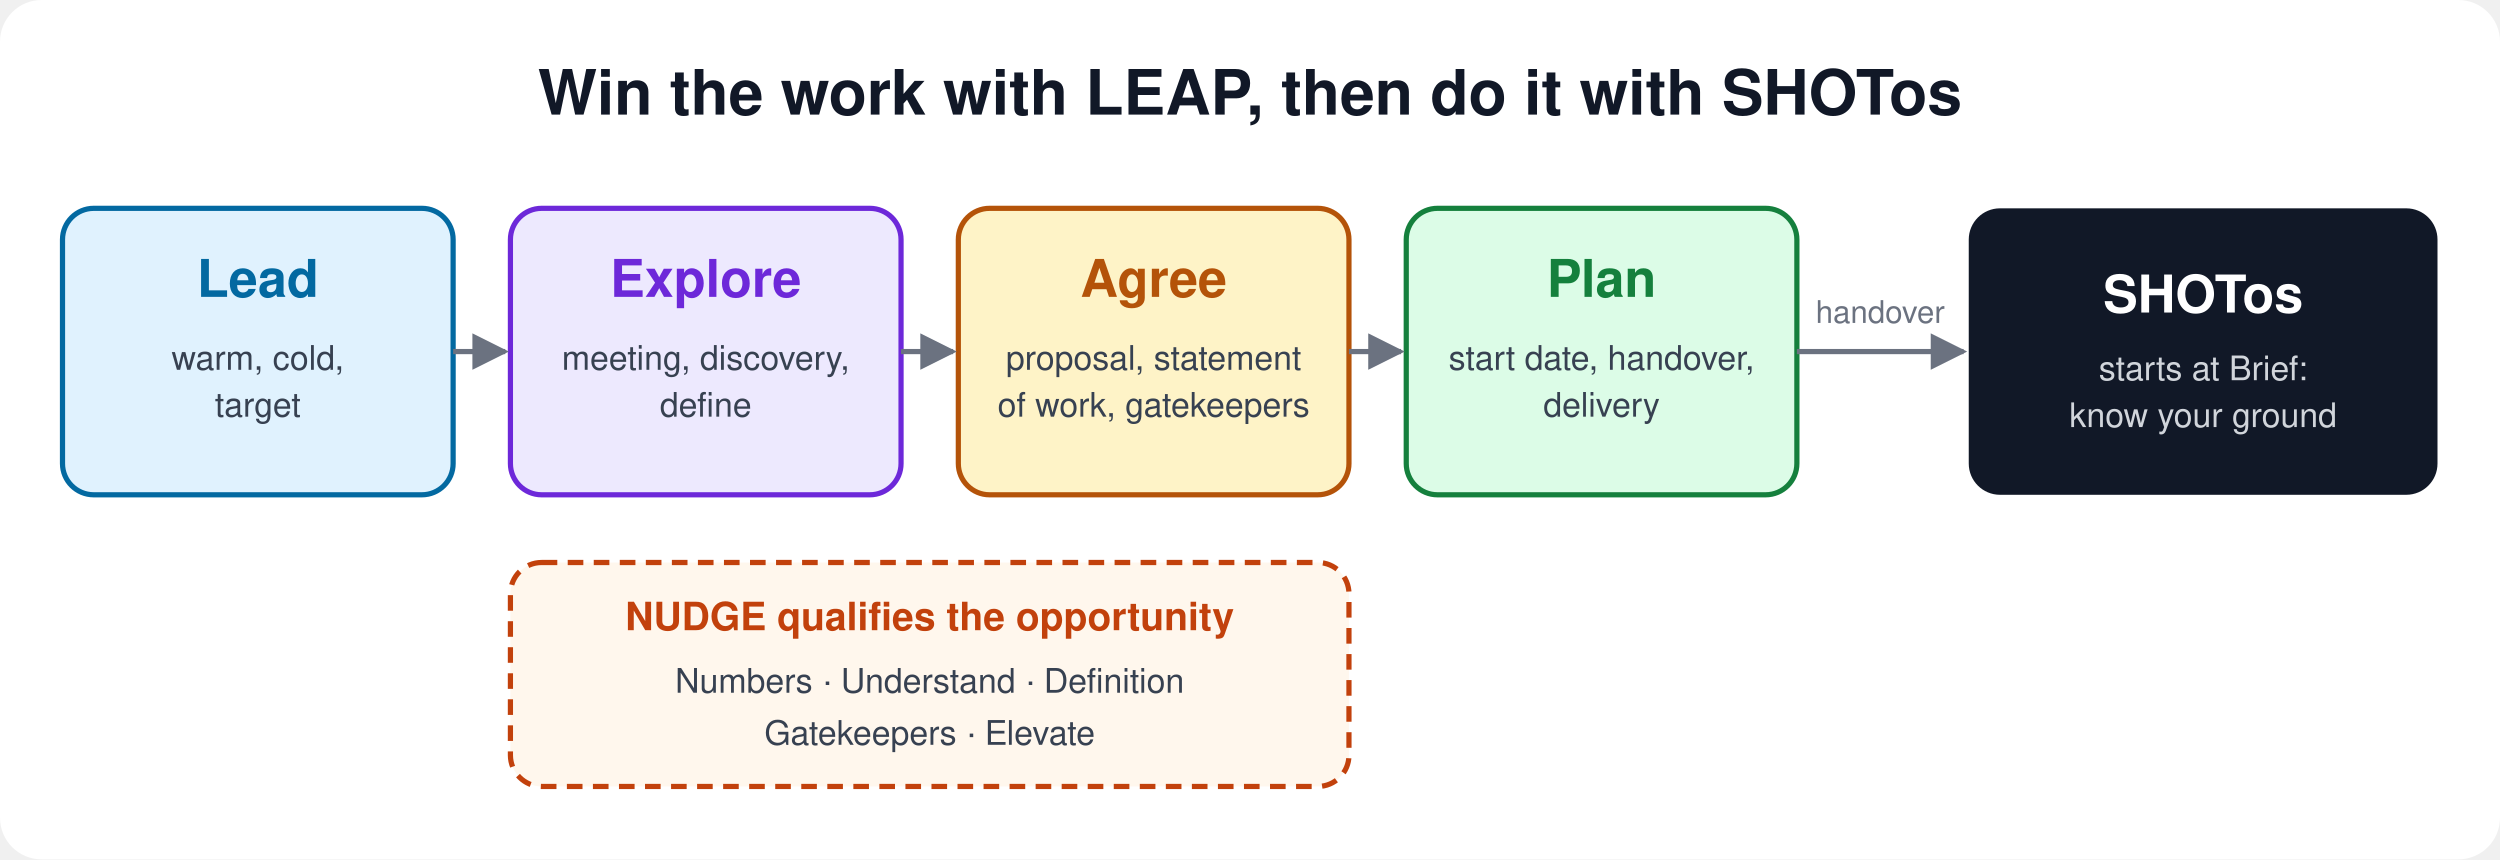
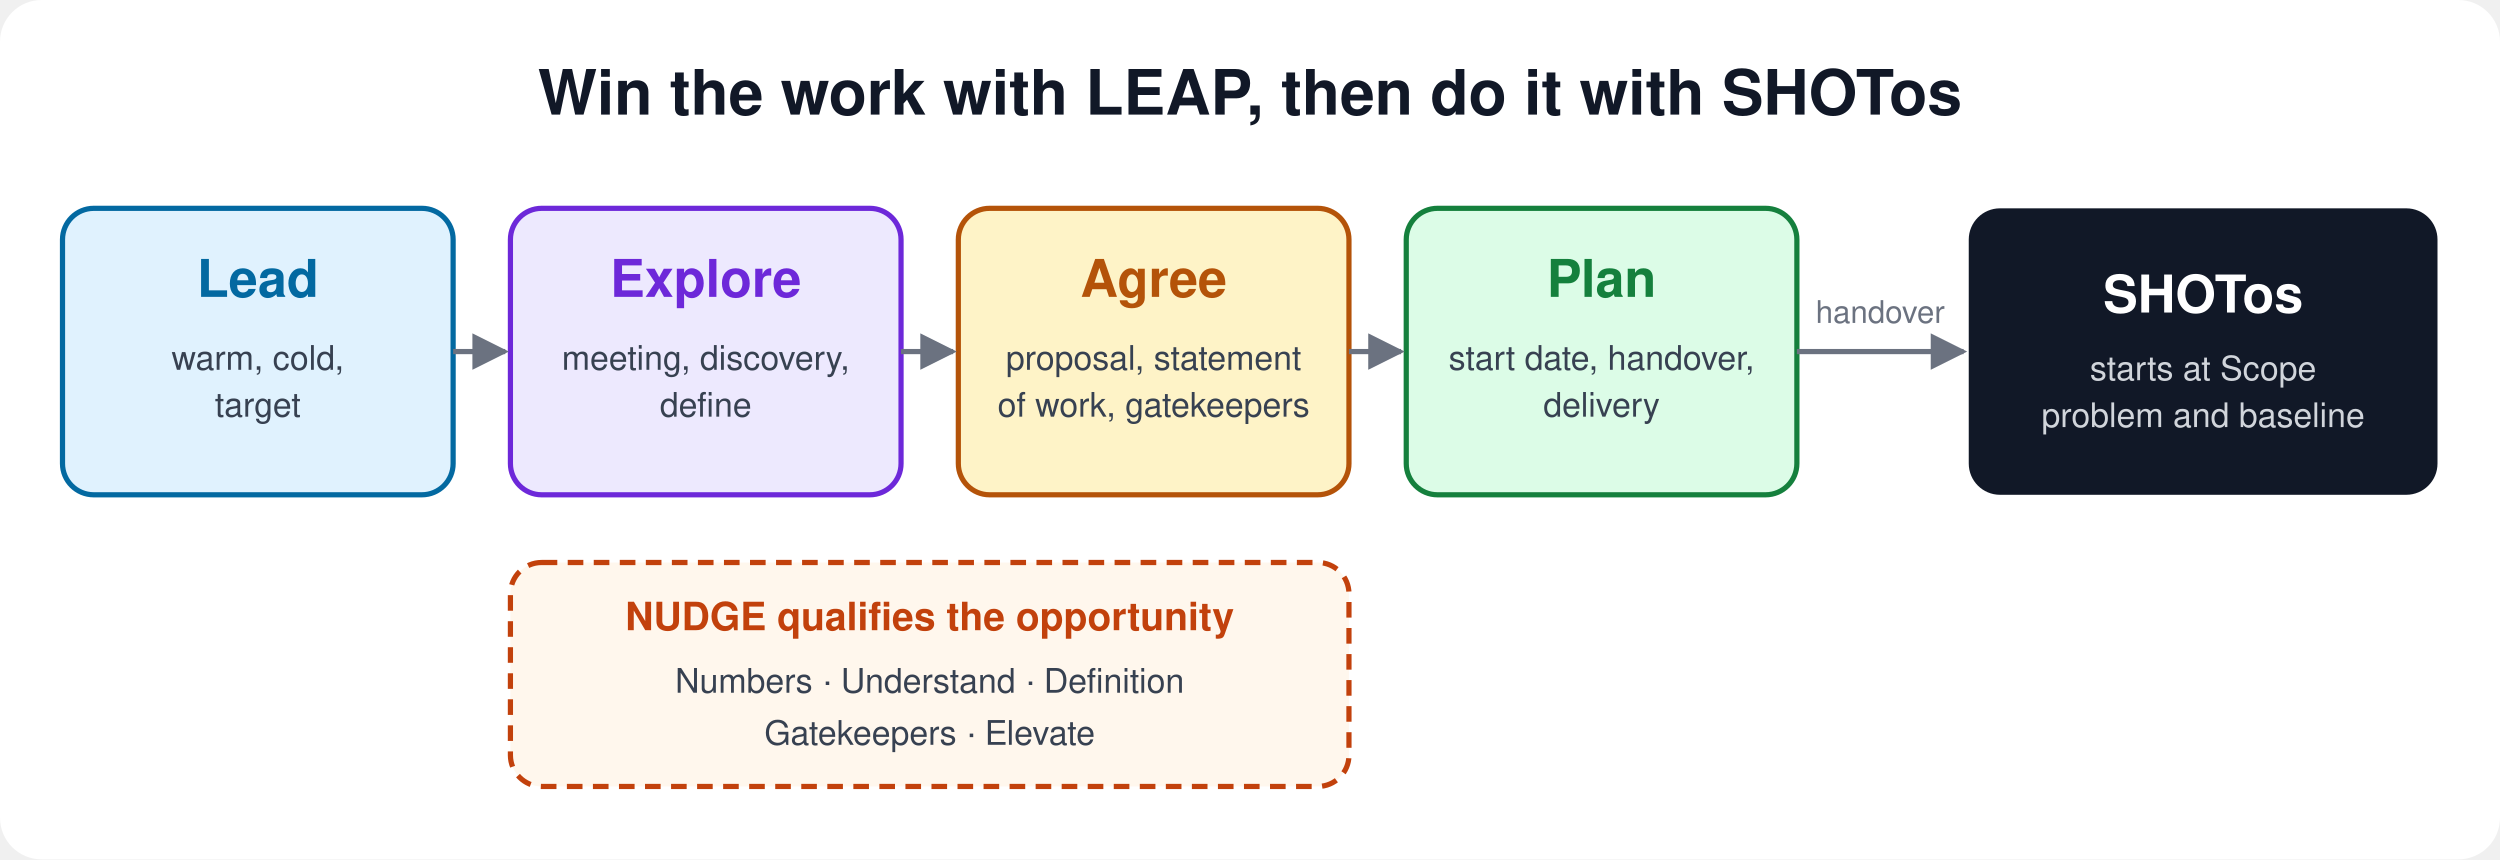
<svg xmlns="http://www.w3.org/2000/svg" viewBox="0 0 960 330" font-family="Segoe UI, Helvetica, Arial, sans-serif" role="img" aria-labelledby="t d">
  <rect width="960" height="330" rx="16" fill="#ffffff" />
  <text x="480" y="44" text-anchor="middle" font-size="24" font-weight="700" fill="#111827">Win the work with LEAP, then do it with SHOTos</text>
  <defs>
    <marker id="a" viewBox="0 0 10 10" refX="9" refY="5" markerWidth="7" markerHeight="7" orient="auto">
      <path d="M0,0 L10,5 L0,10 z" fill="#6b7280" />
    </marker>
  </defs>
  <g font-size="13" text-anchor="middle">
    <g transform="translate(24,80)">
      <rect width="150" height="110" rx="12" fill="#e0f2fe" stroke="#0369a1" stroke-width="2" />
      <text x="75" y="34" font-size="20" font-weight="800" fill="#0369a1">Lead</text>
      <text x="75" y="62" fill="#374151">warm, cold,</text>
      <text x="75" y="80" fill="#374151">target</text>
    </g>
    <g transform="translate(196,80)">
      <rect width="150" height="110" rx="12" fill="#ede9fe" stroke="#6d28d9" stroke-width="2" />
      <text x="75" y="34" font-size="20" font-weight="800" fill="#6d28d9">Explore</text>
      <text x="75" y="62" fill="#374151">meeting, discovery,</text>
      <text x="75" y="80" fill="#374151">define</text>
    </g>
    <g transform="translate(368,80)">
      <rect width="150" height="110" rx="12" fill="#fef3c7" stroke="#b45309" stroke-width="2" />
      <text x="75" y="34" font-size="20" font-weight="800" fill="#b45309">Agree</text>
      <text x="75" y="62" fill="#374151">proposal, statement</text>
      <text x="75" y="80" fill="#374151">of work, gatekeepers</text>
    </g>
    <g transform="translate(540,80)">
      <rect width="150" height="110" rx="12" fill="#dcfce7" stroke="#15803d" stroke-width="2" />
      <text x="75" y="34" font-size="20" font-weight="800" fill="#15803d">Plan</text>
      <text x="75" y="62" fill="#374151">start date, handover,</text>
      <text x="75" y="80" fill="#374151">delivery</text>
    </g>
    <g transform="translate(756,80)">
      <rect width="180" height="110" rx="12" fill="#111827" />
      <text x="90" y="40" font-size="20" font-weight="800" fill="#ffffff">SHOTos</text>
-       <text x="90" y="66" fill="#d1d5db">starts at Brief:</text>
-       <text x="90" y="84" fill="#d1d5db">know your ground</text>
+       <text x="90" y="66" fill="#d1d5db">starts at Scope</text>
+       <text x="90" y="84" fill="#d1d5db">problem and baseline</text>
    </g>
  </g>
  <g stroke="#6b7280" stroke-width="2" marker-end="url(#a)">
    <line x1="174" y1="135" x2="194" y2="135" />
    <line x1="346" y1="135" x2="366" y2="135" />
    <line x1="518" y1="135" x2="538" y2="135" />
    <line x1="690" y1="135" x2="754" y2="135" />
  </g>
  <text x="722" y="124" text-anchor="middle" font-size="12" fill="#6b7280">handover</text>
  <rect x="196" y="216" width="322" height="86" rx="12" fill="#fff7ed" stroke="#c2410c" stroke-width="2" stroke-dasharray="6 4" />
  <text x="357" y="242" text-anchor="middle" font-size="15" font-weight="700" fill="#c2410c">NUDGE qualifies the opportunity</text>
  <text x="357" y="266" text-anchor="middle" font-size="13" fill="#374151">Numbers · Understand · Definition</text>
  <text x="357" y="286" text-anchor="middle" font-size="13" fill="#374151">Gatekeepers · Elevate</text>
</svg>
